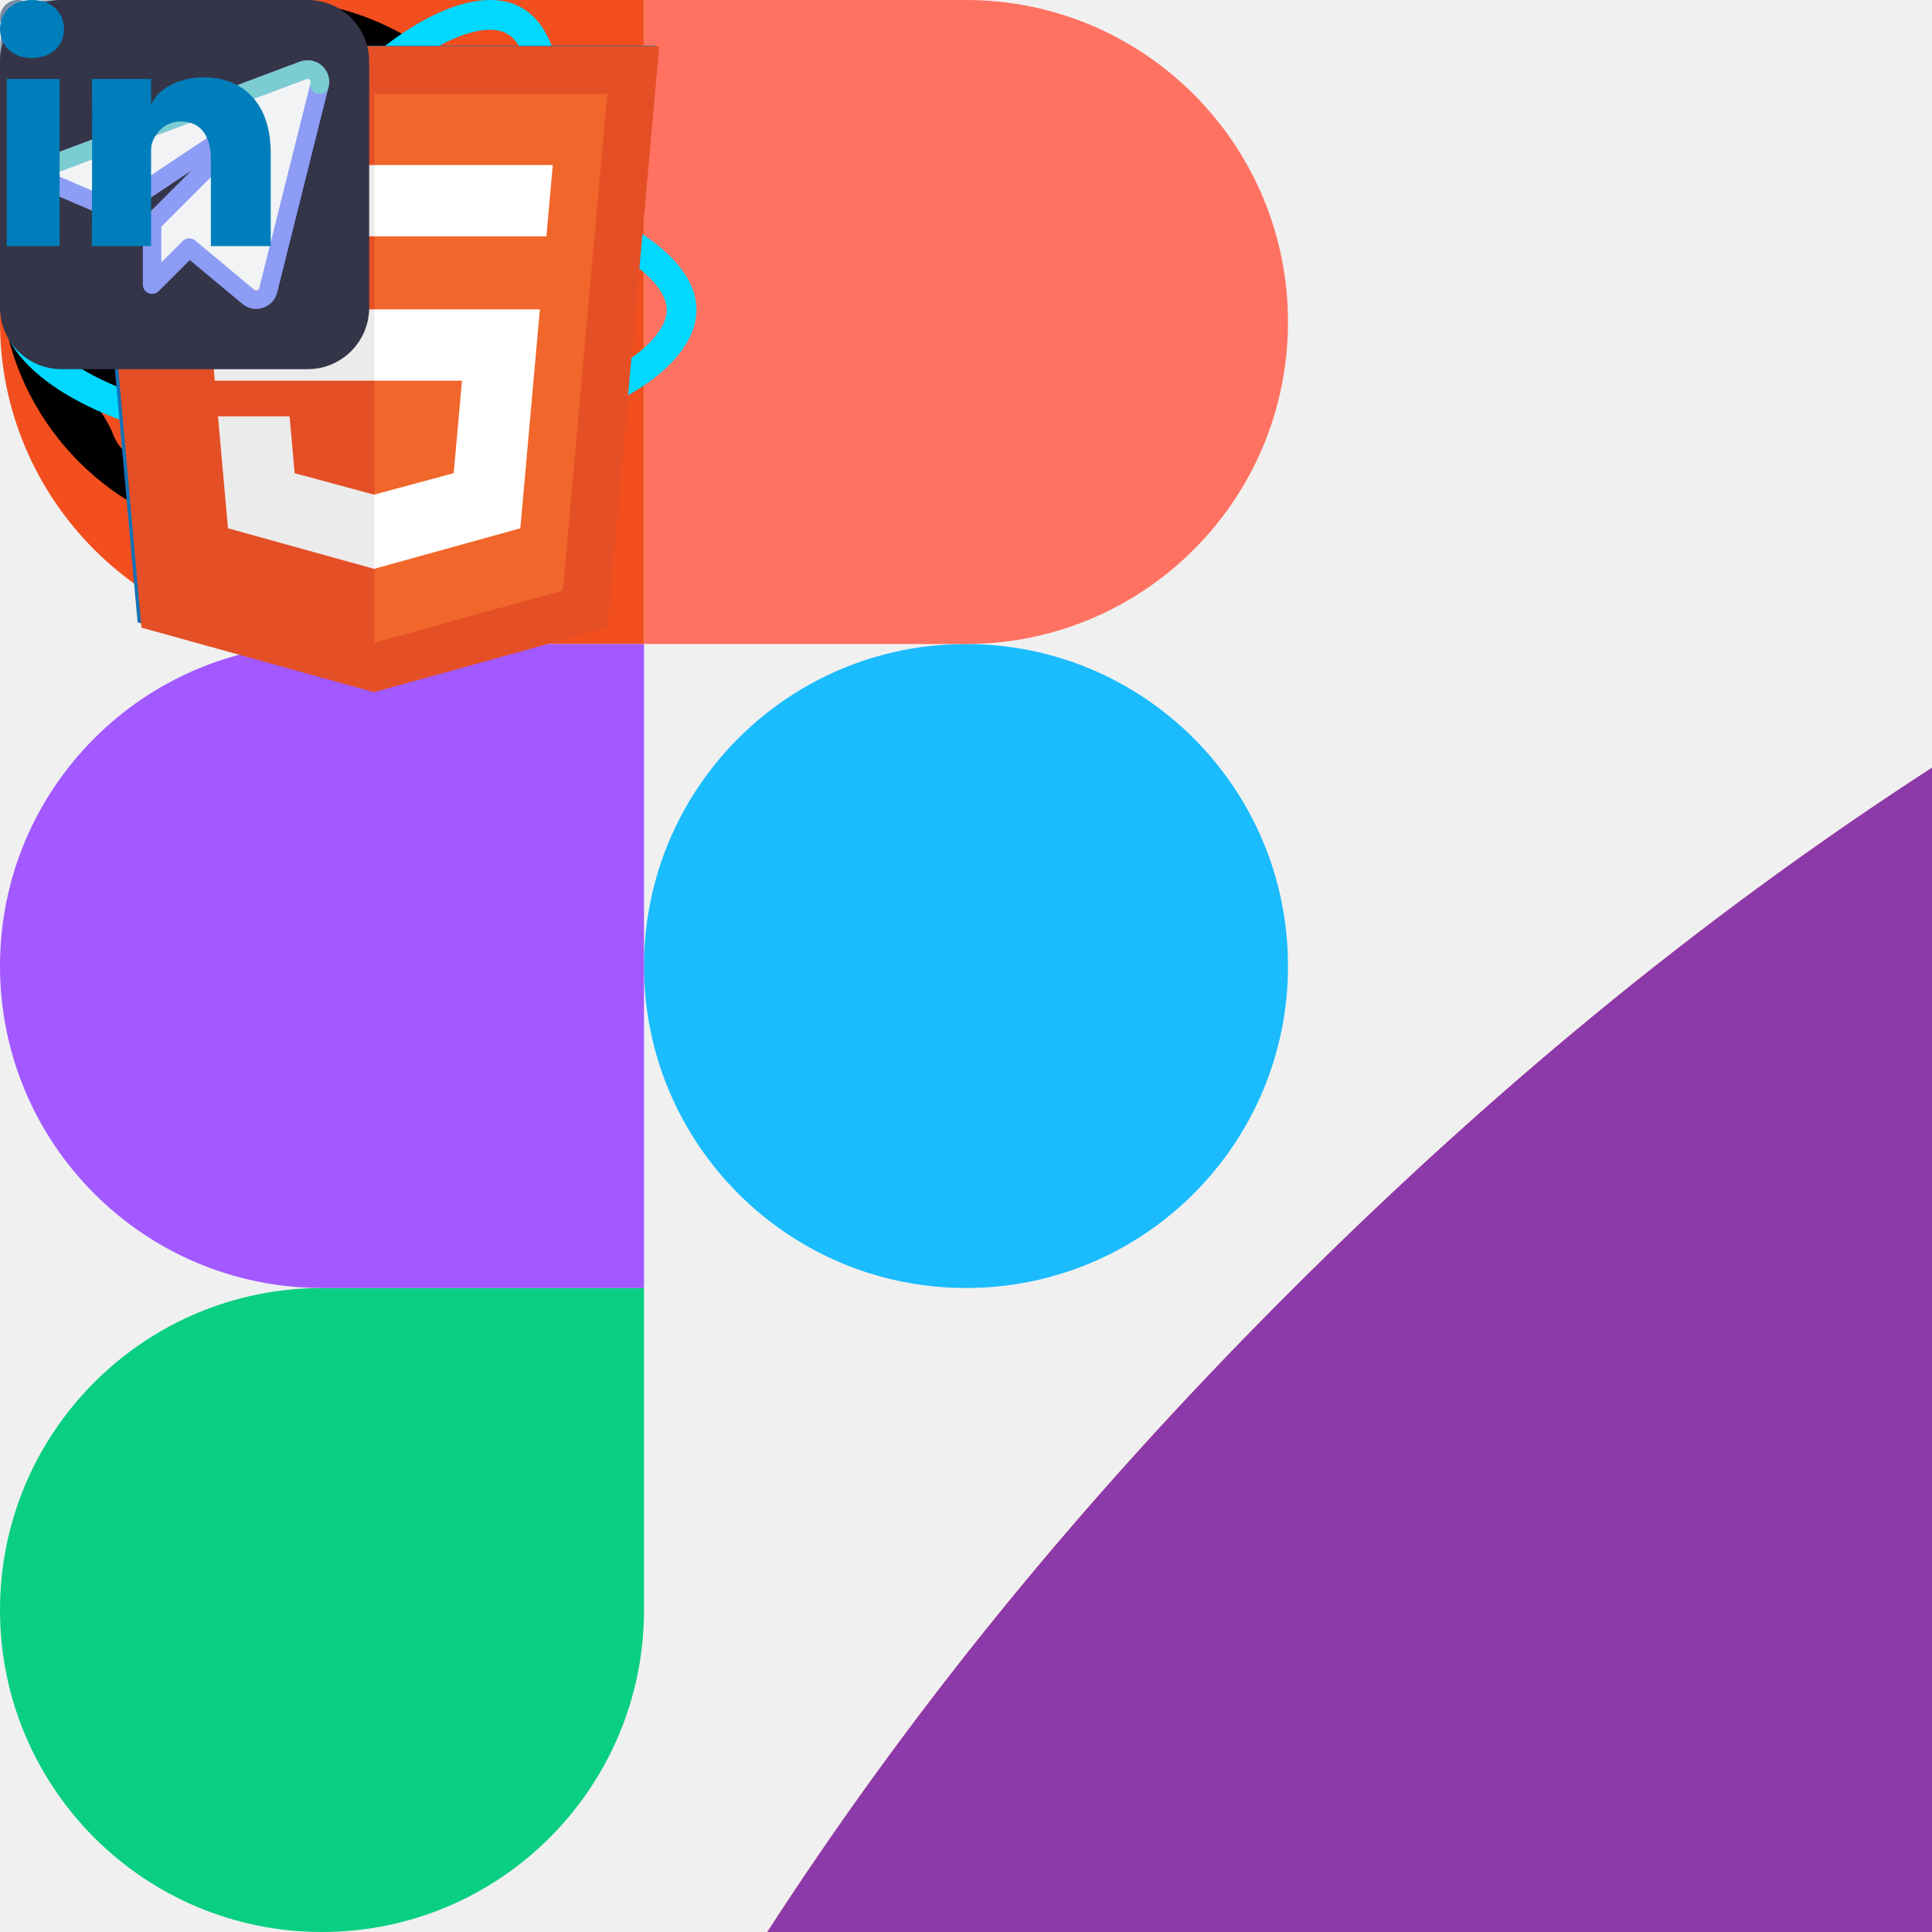
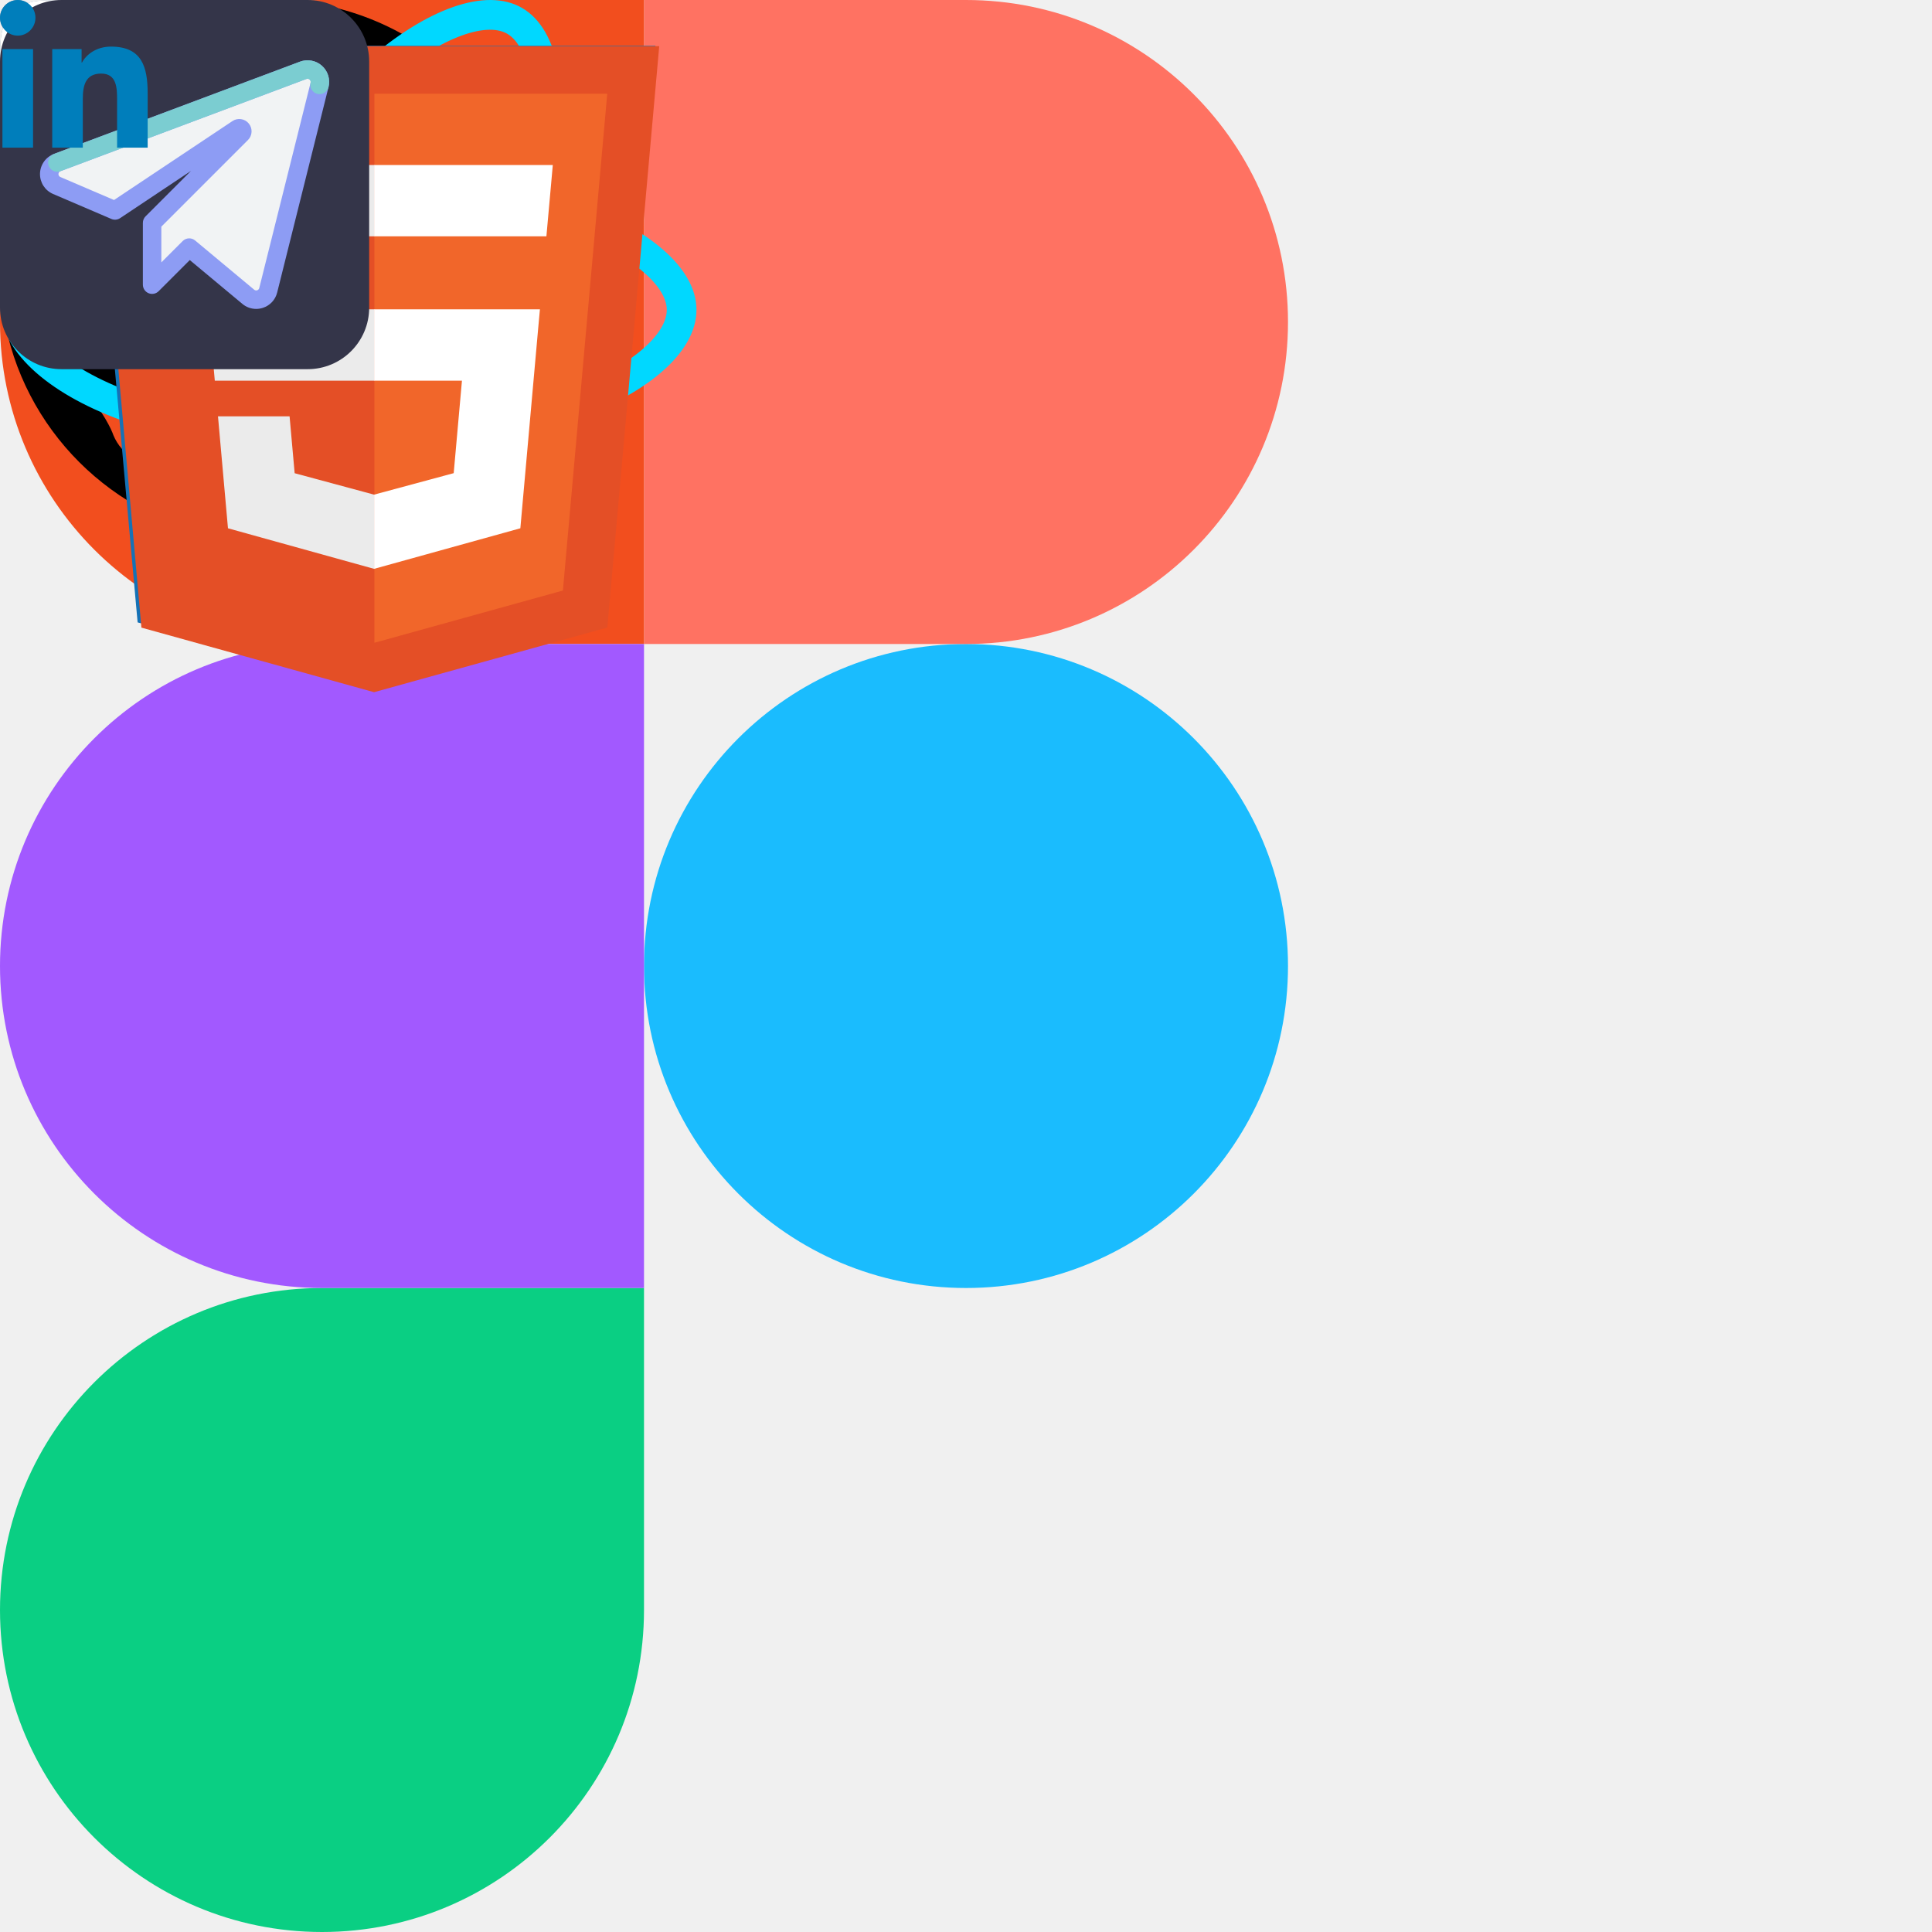
<svg xmlns="http://www.w3.org/2000/svg" width="314" height="314" viewBox="0 0 314 314" fill="none">
  <g id="logo">
    <path d="M0.055 15.795V21.104L15.102 28.451V22.949L5.135 18.449L15.102 13.967V8.465L0.055 15.795ZM34.315 0.977L18.266 36.045H23.803L39.852 0.977H34.315Z" fill="#00C4F0" />
  </g>
  <g id="ts">
    <path d="M23.827,8.243A4.424,4.424,0,0,1,26.05,9.524a5.853,5.853,0,0,1,.852,1.143c.011.045-1.534,1.083-2.471,1.662-.034.023-.169-.124-.322-.35a2.014,2.014,0,0,0-1.67-1c-1.077-.074-1.771.49-1.766,1.433a1.3,1.3,0,0,0,.153.666c.237.49.677.784,2.059,1.383,2.544,1.095,3.636,1.817,4.31,2.843a5.158,5.158,0,0,1,.416,4.333,4.764,4.764,0,0,1-3.932,2.815,10.9,10.9,0,0,1-2.708-.028,6.531,6.531,0,0,1-3.616-1.884,6.278,6.278,0,0,1-.926-1.371,2.655,2.655,0,0,1,.327-.208c.158-.09.756-.434,1.32-.761L19.1,19.6l.214.312a4.771,4.771,0,0,0,1.35,1.292,3.3,3.3,0,0,0,3.458-.175,1.545,1.545,0,0,0,.2-1.974c-.276-.395-.84-.727-2.443-1.422a8.8,8.8,0,0,1-3.349-2.055,4.687,4.687,0,0,1-.976-1.777,7.116,7.116,0,0,1-.062-2.268,4.332,4.332,0,0,1,3.644-3.374A9,9,0,0,1,23.827,8.243ZM15.484,9.726l.011,1.454h-4.63V24.328H7.6V11.183H2.97V9.755A13.986,13.986,0,0,1,3.01,8.289c.017-.023,2.832-.034,6.245-.028l6.211.017Z" style="fill:#007acc" />
  </g>
  <g id="figma">
    <path fill-rule="evenodd" clip-rule="evenodd" d="M104.667 157C104.667 128.098 128.098 104.667 157 104.667C185.902 104.667 209.333 128.098 209.333 157C209.333 185.902 185.902 209.333 157 209.333C128.098 209.333 104.667 185.902 104.667 157Z" fill="#1ABCFE" />
    <path fill-rule="evenodd" clip-rule="evenodd" d="M0 261.667C0 232.764 23.43 209.333 52.333 209.333H104.667V261.667C104.667 290.569 81.236 314 52.333 314C23.43 314 0 290.569 0 261.667Z" fill="#0ACF83" />
    <path fill-rule="evenodd" clip-rule="evenodd" d="M104.667 0V104.667H157C185.902 104.667 209.333 81.236 209.333 52.333C209.333 23.43 185.902 0 157 0H104.667Z" fill="#FF7262" />
    <path fill-rule="evenodd" clip-rule="evenodd" d="M0 52.333C0 81.236 23.43 104.667 52.333 104.667H104.667V0H52.333C23.43 0 0 23.43 0 52.333Z" fill="#F24E1E" />
    <path fill-rule="evenodd" clip-rule="evenodd" d="M0 157C0 185.902 23.43 209.333 52.333 209.333H104.667V104.667H52.333C23.43 104.667 0 128.098 0 157Z" fill="#A259FF" />
  </g>
  <g id="git">
    <path fill-rule="evenodd" clip-rule="evenodd" d="M44 0C19.69 0 0 19.69 0 44C0 63.47 12.595 79.915 30.085 85.745C32.285 86.13 33.11 84.81 33.11 83.655C33.11 82.61 33.055 79.145 33.055 75.46C22 77.495 19.14 72.765 18.26 70.29C17.765 69.025 15.62 65.12 13.75 64.075C12.21 63.25 10.01 61.215 13.695 61.16C17.16 61.105 19.635 64.35 20.46 65.67C24.42 72.325 30.745 70.455 33.275 69.3C33.66 66.44 34.815 64.515 36.08 63.415C26.29 62.315 16.06 58.52 16.06 41.69C16.06 36.905 17.765 32.945 20.57 29.865C20.13 28.765 18.59 24.255 21.01 18.205C21.01 18.205 24.695 17.05 33.11 22.715C36.63 21.725 40.37 21.23 44.11 21.23C47.85 21.23 51.59 21.725 55.11 22.715C63.525 16.995 67.21 18.205 67.21 18.205C69.63 24.255 68.09 28.765 67.65 29.865C70.455 32.945 72.16 36.85 72.16 41.69C72.16 58.575 61.875 62.315 52.085 63.415C53.68 64.79 55.055 67.43 55.055 71.555C55.055 77.44 55 82.17 55 83.655C55 84.81 55.825 86.185 58.025 85.745C66.76 82.796 74.35 77.182 79.727 69.694C85.104 62.205 87.997 53.219 88 44C88 19.69 68.31 0 44 0Z" fill="black" />
  </g>
  <g id="react">
    <path d="M93.106 32.703C91.903 32.289 90.69 31.905 89.469 31.552C89.674 30.711 89.863 29.879 90.031 29.062C92.784 15.648 90.984 4.842 84.836 1.284C78.942 -2.127 69.302 1.429 59.566 9.933C58.606 10.773 57.668 11.637 56.752 12.524C56.139 11.934 55.515 11.356 54.88 10.789C44.677 1.696 34.449 -2.136 28.308 1.432C22.419 4.854 20.675 15.013 23.154 27.725C23.4 28.984 23.679 30.237 23.989 31.482C22.541 31.895 21.144 32.334 19.807 32.802C7.844 36.988 0.205 43.548 0.205 50.353C0.205 57.381 8.406 64.43 20.866 68.704C21.876 69.049 22.895 69.369 23.921 69.663C23.588 71.004 23.292 72.354 23.034 73.711C20.671 86.204 22.516 96.122 28.389 99.522C34.456 103.033 44.637 99.425 54.551 90.727C55.355 90.02 56.141 89.293 56.908 88.546C57.9 89.507 58.919 90.439 59.963 91.343C69.566 99.636 79.05 102.985 84.918 99.576C90.978 96.055 92.948 85.4 90.391 72.436C90.189 71.42 89.963 70.409 89.713 69.405C90.428 69.192 91.13 68.973 91.814 68.746C104.767 64.438 113.195 57.475 113.195 50.353C113.195 43.523 105.309 36.919 93.106 32.703ZM90.296 64.147C89.678 64.353 89.044 64.55 88.398 64.743C86.968 60.2 85.039 55.368 82.677 50.376C84.93 45.504 86.786 40.734 88.176 36.22C89.332 36.556 90.453 36.91 91.535 37.283C101.991 40.896 108.369 46.237 108.369 50.353C108.369 54.737 101.481 60.428 90.296 64.147ZM85.656 73.376C86.787 79.109 86.948 84.292 86.199 88.344C85.526 91.984 84.173 94.412 82.499 95.384C78.939 97.453 71.323 94.764 63.111 87.671C62.14 86.831 61.193 85.963 60.27 85.07C63.454 81.576 66.636 77.513 69.741 73.001C75.204 72.514 80.364 71.719 85.044 70.633C85.269 71.543 85.473 72.457 85.656 73.376ZM38.726 95.026C35.247 96.259 32.476 96.295 30.801 95.325C27.237 93.262 25.755 85.298 27.776 74.615C28.017 73.353 28.291 72.097 28.601 70.85C33.229 71.878 38.352 72.617 43.828 73.062C46.954 77.478 50.228 81.536 53.527 85.089C52.826 85.77 52.108 86.434 51.374 87.079C46.99 90.925 42.597 93.654 38.726 95.026ZM22.428 64.12C16.918 62.23 12.368 59.774 9.249 57.093C6.447 54.685 5.032 52.293 5.032 50.353C5.032 46.223 11.166 40.956 21.396 37.377C22.638 36.943 23.937 36.533 25.286 36.148C26.7 40.764 28.554 45.59 30.793 50.471C28.525 55.423 26.644 60.327 25.216 64.997C24.28 64.728 23.35 64.436 22.428 64.12ZM27.891 26.795C25.768 15.903 27.178 7.687 30.727 5.625C34.507 3.429 42.865 6.56 51.675 14.412C52.25 14.925 52.815 15.448 53.371 15.982C50.088 19.52 46.844 23.548 43.745 27.937C38.431 28.431 33.344 29.225 28.668 30.289C28.38 29.131 28.121 27.966 27.891 26.795V26.795ZM76.63 38.874C75.525 36.959 74.38 35.068 73.194 33.202C76.799 33.66 80.253 34.267 83.497 35.01C82.523 38.142 81.309 41.417 79.881 44.775C78.837 42.787 77.753 40.819 76.63 38.874ZM56.754 19.444C58.981 21.865 61.21 24.568 63.404 27.5C58.955 27.289 54.498 27.289 50.049 27.498C52.244 24.592 54.493 21.893 56.754 19.444ZM36.751 38.907C35.642 40.837 34.579 42.792 33.561 44.771C32.156 41.425 30.953 38.136 29.971 34.958C33.195 34.235 36.633 33.643 40.215 33.194C39.016 35.07 37.861 36.975 36.751 38.907V38.907ZM40.318 67.857C36.617 67.442 33.127 66.881 29.904 66.177C30.902 62.943 32.131 59.583 33.567 56.165C34.589 58.146 35.657 60.103 36.77 62.033C37.915 64.018 39.1 65.961 40.318 67.857ZM56.888 81.603C54.6 79.126 52.318 76.385 50.089 73.437C52.253 73.522 54.458 73.566 56.7 73.566C59.003 73.566 61.28 73.514 63.52 73.414C61.32 76.415 59.099 79.159 56.888 81.603ZM79.926 55.991C81.437 59.446 82.71 62.788 83.72 65.967C80.444 66.717 76.907 67.321 73.18 67.77C74.375 65.87 75.531 63.946 76.649 62C77.786 60.021 78.878 58.018 79.926 55.991ZM72.468 59.579C70.756 62.563 68.949 65.491 67.047 68.357C63.604 68.602 60.152 68.723 56.7 68.722C53.184 68.722 49.764 68.612 46.47 68.397C44.519 65.538 42.677 62.605 40.947 59.606H40.948C39.226 56.623 37.618 53.575 36.127 50.468C37.614 47.362 39.217 44.312 40.933 41.327L40.933 41.327C42.648 38.341 44.475 35.421 46.411 32.573C49.771 32.318 53.217 32.185 56.7 32.185H56.7C60.198 32.185 63.648 32.319 67.008 32.577C68.924 35.419 70.74 38.33 72.452 41.301C74.174 44.28 75.798 47.315 77.323 50.4C75.814 53.517 74.194 56.578 72.468 59.579ZM82.425 5.481C86.209 7.671 87.68 16.502 85.303 28.084C85.151 28.823 84.981 29.576 84.795 30.339C80.107 29.253 75.017 28.445 69.687 27.943C66.583 23.506 63.366 19.472 60.136 15.979C60.983 15.16 61.849 14.363 62.735 13.587C71.077 6.301 78.873 3.425 82.425 5.481ZM56.7 40.226C62.272 40.226 66.79 44.76 66.79 50.353C66.79 55.946 62.272 60.48 56.7 60.48C51.128 60.48 46.61 55.946 46.61 50.353C46.61 44.76 51.128 40.226 56.7 40.226Z" fill="#00D8FF" />
  </g>
  <g id="css">
    <path d="M22.365 101.154L13.943 7.438H106.523L98.089 101.139L60.176 111.562L22.365 101.154Z" fill="#1572B6" />
    <path d="M60.233 103.597L90.87 95.174L98.078 15.102H60.233V103.597Z" fill="#33A9DC" />
    <path d="M60.233 49.054H75.57L76.628 37.284H60.233V25.79H89.295L89.018 28.872L86.171 60.549H60.233V49.054Z" fill="white" />
    <path d="M60.304 78.904L60.252 78.919L47.344 75.461L46.519 66.294H34.883L36.507 84.341L60.248 90.879L60.304 90.864V78.904Z" fill="#EBEBEB" />
    <path d="M74.584 60.062L73.189 75.453L60.263 78.912V90.871L84.023 84.341L84.199 82.4L86.213 60.062H74.584Z" fill="white" />
    <path d="M60.274 25.79V37.284H32.276L32.044 34.7L31.515 28.872L31.238 25.79H60.274ZM60.233 49.054V60.549H47.486L47.254 57.964L46.729 52.137L46.452 49.054H60.233Z" fill="#EBEBEB" />
  </g>
  <g id="HTML">
    <path d="M22.982 102.004L14.555 7.5H107.143L98.705 101.989L60.793 112.5L22.982 102.004Z" fill="#E44F26" />
    <path d="M60.849 104.468L91.487 95.974L98.694 15.229H60.849V104.468Z" fill="#F1662A" />
    <path d="M60.849 50.276H45.512L44.454 38.407H60.849V26.816H31.787L32.064 29.929L34.91 61.867H60.849V50.276ZM60.849 80.377L60.797 80.392L47.889 76.909L47.064 67.665H35.428L37.052 85.86L60.797 92.453L60.849 92.438V80.377Z" fill="#EBEBEB" />
    <path d="M60.808 50.276V61.867H75.08L73.738 76.901L60.808 80.389V92.449L84.572 85.86L84.744 83.903L87.467 53.389L87.752 50.276H60.808ZM60.808 26.816V38.407H88.805L89.038 35.805L89.567 29.929L89.844 26.816H60.808Z" fill="white" />
  </g>
  <g id="js">
    <path d="M18.774,19.7a3.727,3.727,0,0,0,3.376,2.078c1.418,0,2.324-.709,2.324-1.688,0-1.173-.931-1.589-2.491-2.272l-.856-.367c-2.469-1.052-4.11-2.37-4.11-5.156,0-2.567,1.956-4.52,5.012-4.52A5.058,5.058,0,0,1,26.9,10.52l-2.665,1.711a2.327,2.327,0,0,0-2.2-1.467,1.489,1.489,0,0,0-1.638,1.467c0,1.027.636,1.442,2.1,2.078l.856.366c2.908,1.247,4.549,2.518,4.549,5.376,0,3.081-2.42,4.769-5.671,4.769a6.575,6.575,0,0,1-6.236-3.5ZM6.686,20c.538.954,1.027,1.76,2.2,1.76,1.124,0,1.834-.44,1.834-2.15V7.975h3.422V19.658c0,3.543-2.078,5.156-5.11,5.156A5.312,5.312,0,0,1,3.9,21.688Z" style="fill:#f5de19" />
  </g>
  <g id="instagramGray">
    <path fill-rule="evenodd" clip-rule="evenodd" d="M11.996 0.008C8.738 0.008 8.33 0.022 7.05 0.08C5.773 0.138 4.901 0.341 4.138 0.638C3.349 0.944 2.68 1.354 2.013 2.021C1.347 2.688 0.936 3.357 0.63 4.146C0.333 4.909 0.13 5.781 0.072 7.058C0.014 8.338 0 8.746 0 12.004C0 15.262 0.014 15.671 0.072 16.95C0.13 18.227 0.333 19.099 0.63 19.862C0.936 20.651 1.347 21.32 2.013 21.987C2.68 22.654 3.349 23.064 4.138 23.37C4.901 23.667 5.773 23.87 7.05 23.928C8.33 23.986 8.738 24 11.996 24C15.254 24 15.663 23.986 16.942 23.928C18.219 23.87 19.091 23.667 19.854 23.37C20.643 23.064 21.312 22.654 21.979 21.987C22.646 21.32 23.056 20.651 23.363 19.862C23.659 19.099 23.862 18.227 23.92 16.95C23.979 15.671 23.992 15.262 23.992 12.004C23.992 8.746 23.979 8.338 23.92 7.058C23.862 5.781 23.659 4.909 23.363 4.146C23.056 3.357 22.646 2.688 21.979 2.021C21.312 1.354 20.643 0.944 19.854 0.638C19.091 0.341 18.219 0.138 16.942 0.08C15.663 0.022 15.254 0.008 11.996 0.008ZM11.996 2.169C15.199 2.169 15.579 2.182 16.844 2.239C18.013 2.293 18.648 2.488 19.071 2.652C19.631 2.87 20.031 3.13 20.451 3.55C20.87 3.969 21.13 4.369 21.348 4.929C21.512 5.352 21.708 5.987 21.761 7.157C21.819 8.421 21.831 8.801 21.831 12.004C21.831 15.207 21.819 15.587 21.761 16.852C21.708 18.021 21.512 18.656 21.348 19.079C21.13 19.639 20.87 20.039 20.451 20.458C20.031 20.878 19.631 21.138 19.071 21.356C18.648 21.52 18.013 21.715 16.844 21.769C15.579 21.826 15.2 21.839 11.996 21.839C8.793 21.839 8.414 21.826 7.149 21.769C5.979 21.715 5.344 21.52 4.921 21.356C4.361 21.138 3.962 20.878 3.542 20.458C3.122 20.039 2.862 19.639 2.644 19.079C2.48 18.656 2.285 18.021 2.231 16.852C2.174 15.587 2.161 15.207 2.161 12.004C2.161 8.801 2.174 8.421 2.231 7.157C2.285 5.987 2.48 5.352 2.644 4.929C2.862 4.369 3.122 3.969 3.542 3.55C3.962 3.13 4.361 2.87 4.921 2.652C5.344 2.488 5.979 2.293 7.149 2.239C8.414 2.182 8.793 2.169 11.996 2.169ZM11.996 16.003C9.788 16.003 7.997 14.213 7.997 12.004C7.997 9.796 9.788 8.005 11.996 8.005C14.205 8.005 15.995 9.796 15.995 12.004C15.995 14.213 14.205 16.003 11.996 16.003ZM11.996 5.844C8.594 5.844 5.836 8.602 5.836 12.004C5.836 15.406 8.594 18.164 11.996 18.164C15.398 18.164 18.156 15.406 18.156 12.004C18.156 8.602 15.398 5.844 11.996 5.844ZM18.4 7.04C19.195 7.04 19.839 6.395 19.839 5.6C19.839 4.805 19.195 4.161 18.4 4.161C17.605 4.161 16.96 4.805 16.96 5.6C16.96 6.395 17.605 7.04 18.4 7.04Z" fill="#758CA3" />
  </g>
  <g id="telegramGray">
    <path fill-rule="evenodd" clip-rule="evenodd" d="M23.112 4.494C23.43 2.945 21.907 1.657 20.432 2.227L2.342 9.216C0.695 9.853 0.621 12.157 2.225 12.898L6.165 14.716L8.038 21.275C8.136 21.615 8.406 21.879 8.749 21.968C9.092 22.057 9.457 21.958 9.707 21.707L12.594 18.82L16.637 21.853C17.811 22.733 19.502 22.092 19.797 20.655L23.112 4.494ZM3.063 11.082L21.152 4.093L17.837 20.253L13.1 16.7C12.702 16.401 12.145 16.441 11.793 16.793L10.556 18.029L10.928 15.986L18.207 8.707C18.561 8.353 18.599 7.791 18.295 7.393C17.991 6.995 17.439 6.883 17.004 7.132L6.951 12.876L3.063 11.082ZM8.177 14.479L8.783 16.602L9.016 15.321C9.053 15.121 9.149 14.937 9.293 14.793L11.513 12.573L8.177 14.479Z" fill="#758CA3" />
  </g>
  <g id="linkedinGray">
    <path fill-rule="evenodd" clip-rule="evenodd" d="M5.372 24H0.396V7.977H5.372V24ZM2.882 5.791C1.291 5.791 0 4.473 0 2.882C2.37147e-08 1.291 1.29 0 2.882 0C4.473 0 5.763 1.291 5.763 2.882C5.763 4.473 4.472 5.791 2.882 5.791ZM23.995 24H19.03V16.2C19.03 14.341 18.992 11.957 16.443 11.957C13.856 11.957 13.459 13.977 13.459 16.066V24H8.489V7.977H13.261V10.162H13.331C13.995 8.904 15.618 7.575 18.039 7.575C23.074 7.575 24 10.891 24 15.198V24H23.995Z" fill="#758CA3" />
  </g>
  <g id="instagram">
-     <defs>
-       <radialGradient id="0" cx="332.14" cy="2511.81" r="3263.54" gradientUnits="userSpaceOnUse">
-         <stop offset=".09" stop-color="#fa8f21" />
-         <stop offset=".78" stop-color="#d82d7e" />
-       </radialGradient>
-       <radialGradient id="1" cx="1516.14" cy="2623.81" r="2572.12" gradientUnits="userSpaceOnUse">
-         <stop offset=".64" stop-color="#8c3aaa" stop-opacity="0" />
-         <stop offset="1" stop-color="#8c3aaa" />
-       </radialGradient>
-     </defs>
-     <path d="M833.4,1250c0-230.11,186.49-416.7,416.6-416.7s416.7,186.59,416.7,416.7-186.59,416.7-416.7,416.7S833.4,1480.11,833.4,1250m-225.26,0c0,354.5,287.36,641.86,641.86,641.86S1891.86,1604.5,1891.86,1250,1604.5,608.14,1250,608.14,608.14,895.5,608.14,1250M1767.27,582.69a150,150,0,1,0,150.06-149.94h-0.06a150.07,150.07,0,0,0-150,149.94M745,2267.47c-121.87-5.55-188.11-25.85-232.13-43-58.36-22.72-100-49.78-143.78-93.5s-70.88-85.32-93.5-143.68c-17.16-44-37.46-110.26-43-232.13-6.06-131.76-7.27-171.34-7.27-505.15s1.31-373.28,7.27-505.15c5.55-121.87,26-188,43-232.13,22.72-58.36,49.78-100,93.5-143.78s85.32-70.88,143.78-93.5c44-17.16,110.26-37.46,232.13-43,131.76-6.06,171.34-7.27,505-7.27s373.28,1.31,505.15,7.27c121.87,5.55,188,26,232.13,43,58.36,22.62,100,49.78,143.78,93.5s70.78,85.42,93.5,143.78c17.16,44,37.46,110.26,43,232.13,6.06,131.87,7.27,171.34,7.27,505.15s-1.21,373.28-7.27,505.15c-5.55,121.87-25.95,188.11-43,232.13-22.72,58.36-49.78,100-93.5,143.68s-85.42,70.78-143.78,93.5c-44,17.16-110.26,37.46-232.13,43-131.76,6.06-171.34,7.27-505.15,7.27s-373.28-1.21-505-7.27M734.65,7.57c-133.07,6.06-224,27.16-303.41,58.06C349,97.54,279.38,140.35,209.81,209.81S97.54,349,65.63,431.24c-30.9,79.46-52,170.34-58.06,303.41C1.41,867.93,0,910.54,0,1250s1.41,382.07,7.57,515.35c6.06,133.08,27.16,223.95,58.06,303.41,31.91,82.19,74.62,152,144.18,221.43S349,2402.37,431.24,2434.37c79.56,30.9,170.34,52,303.41,58.06C868,2498.49,910.54,2500,1250,2500s382.07-1.41,515.35-7.57c133.08-6.06,223.95-27.16,303.41-58.06,82.19-32,151.86-74.72,221.43-144.18s112.18-139.24,144.18-221.43c30.9-79.46,52.1-170.34,58.06-303.41,6.06-133.38,7.47-175.89,7.47-515.35s-1.41-382.07-7.47-515.35c-6.06-133.08-27.16-224-58.06-303.41-32-82.19-74.72-151.86-144.18-221.43S2150.95,97.54,2068.86,65.63c-79.56-30.9-170.44-52.1-303.41-58.06C1632.17,1.51,1589.56,0,1250.1,0S868,1.41,734.65,7.57" fill="url(#0)" />
-     <path d="M833.4,1250c0-230.11,186.49-416.7,416.6-416.7s416.7,186.59,416.7,416.7-186.59,416.7-416.7,416.7S833.4,1480.11,833.4,1250m-225.26,0c0,354.5,287.36,641.86,641.86,641.86S1891.86,1604.5,1891.86,1250,1604.5,608.14,1250,608.14,608.14,895.5,608.14,1250M1767.27,582.69a150,150,0,1,0,150.06-149.94h-0.06a150.07,150.07,0,0,0-150,149.94M745,2267.47c-121.87-5.55-188.11-25.85-232.13-43-58.36-22.72-100-49.78-143.78-93.5s-70.88-85.32-93.5-143.68c-17.16-44-37.46-110.26-43-232.13-6.06-131.76-7.27-171.34-7.27-505.15s1.31-373.28,7.27-505.15c5.55-121.87,26-188,43-232.13,22.72-58.36,49.78-100,93.5-143.78s85.32-70.88,143.78-93.5c44-17.16,110.26-37.46,232.13-43,131.76-6.06,171.34-7.27,505-7.27s373.28,1.31,505.15,7.27c121.87,5.55,188,26,232.13,43,58.36,22.62,100,49.78,143.78,93.5s70.78,85.42,93.5,143.78c17.16,44,37.46,110.26,43,232.13,6.06,131.87,7.27,171.34,7.27,505.15s-1.21,373.28-7.27,505.15c-5.55,121.87-25.95,188.11-43,232.13-22.72,58.36-49.78,100-93.5,143.68s-85.42,70.78-143.78,93.5c-44,17.16-110.26,37.46-232.13,43-131.76,6.06-171.34,7.27-505.15,7.27s-373.28-1.21-505-7.27M734.65,7.57c-133.07,6.06-224,27.16-303.41,58.06C349,97.54,279.38,140.35,209.81,209.81S97.54,349,65.63,431.24c-30.9,79.46-52,170.34-58.06,303.41C1.41,867.93,0,910.54,0,1250s1.41,382.07,7.57,515.35c6.06,133.08,27.16,223.95,58.06,303.41,31.91,82.19,74.62,152,144.18,221.43S349,2402.37,431.24,2434.37c79.56,30.9,170.34,52,303.41,58.06C868,2498.49,910.54,2500,1250,2500s382.07-1.41,515.35-7.57c133.08-6.06,223.95-27.16,303.41-58.06,82.19-32,151.86-74.72,221.43-144.18s112.18-139.24,144.18-221.43c30.9-79.46,52.1-170.34,58.06-303.41,6.06-133.38,7.47-175.89,7.47-515.35s-1.41-382.07-7.47-515.35c-6.06-133.08-27.16-224-58.06-303.41-32-82.19-74.72-151.86-144.18-221.43S2150.95,97.54,2068.86,65.63c-79.56-30.9-170.44-52.1-303.41-58.06C1632.17,1.51,1589.56,0,1250.1,0S868,1.41,734.65,7.57" fill="url(#1)" />
+     <path d="M12 0C8.74 0 8.333.015 7.053.072 5.775.132 4.905.333 4.14.63c-.789.306-1.459.717-2.126 1.384S.935 3.35.63 4.14C.333 4.905.131 5.775.072 7.053.012 8.333 0 8.74 0 12s.015 3.667.072 4.947c.06 1.277.261 2.148.558 2.913.306.788.717 1.459 1.384 2.126.667.666 1.336 1.079 2.126 1.384.766.296 1.636.499 2.913.558C8.333 23.988 8.74 24 12 24s3.667-.015 4.947-.072c1.277-.06 2.148-.262 2.913-.558.788-.306 1.459-.718 2.126-1.384.666-.667 1.079-1.335 1.384-2.126.296-.765.499-1.636.558-2.913.06-1.28.072-1.687.072-4.947s-.015-3.667-.072-4.947c-.06-1.277-.262-2.149-.558-2.913-.306-.789-.718-1.459-1.384-2.126C21.319 1.347 20.651.935 19.86.63c-.765-.297-1.636-.499-2.913-.558C15.667.012 15.26 0 12 0zm0 2.16c3.203 0 3.585.016 4.85.071 1.17.055 1.805.249 2.227.415.562.217.96.477 1.382.896.419.42.679.819.896 1.381.164.422.36 1.057.413 2.227.057 1.266.07 1.646.07 4.85s-.015 3.585-.074 4.85c-.061 1.17-.256 1.805-.421 2.227-.224.562-.479.96-.899 1.382-.419.419-.824.679-1.38.896-.42.164-1.065.36-2.235.413-1.274.057-1.649.07-4.859.07-3.211 0-3.586-.015-4.859-.074-1.171-.061-1.816-.256-2.236-.421-.569-.224-.96-.479-1.379-.899-.421-.419-.69-.824-.9-1.38-.165-.42-.359-1.065-.42-2.235-.045-1.26-.061-1.649-.061-4.844 0-3.196.016-3.586.061-4.861.061-1.17.255-1.814.42-2.234.21-.57.479-.96.9-1.381.419-.419.81-.689 1.379-.898.42-.166 1.051-.361 2.221-.421 1.275-.045 1.65-.06 4.859-.06l.045.03zm0 3.678c-3.405 0-6.162 2.76-6.162 6.162 0 3.405 2.76 6.162 6.162 6.162 3.405 0 6.162-2.76 6.162-6.162 0-3.405-2.76-6.162-6.162-6.162zM12 16c-2.21 0-4-1.79-4-4s1.79-4 4-4 4 1.79 4 4-1.79 4-4 4zm7.846-10.405c0 .795-.646 1.44-1.44 1.44-.795 0-1.44-.646-1.44-1.44 0-.794.646-1.439 1.44-1.439.793-.001 1.44.645 1.44 1.439z" fill="#ffffff" />
  </g>
  <g id="telegram">
    <rect fill="#343549" height="60" rx="10" width="60" />
    <path d="M49.281,11.425,9.305,26.417a2.01,2.01,0,0,0-.087,3.73l9.471,4.059,19.9-13.268a.5.5,0,0,1,.634.774l-14.5,14.5V46.268l6.031-6.031,9.6,8a2.01,2.01,0,0,0,3.237-1.057L51.938,13.8A2.011,2.011,0,0,0,49.281,11.425Z" fill="#f1f3f4" />
    <path d="M41.634,50.207a3.493,3.493,0,0,1-2.241-.816l-8.549-7.124-5.063,5.062a1.5,1.5,0,0,1-2.56-1.06V36.217a1.5,1.5,0,0,1,.439-1.061l7.382-7.382-11.521,7.68a1.5,1.5,0,0,1-1.422.131L8.628,31.526a3.51,3.51,0,0,1,.15-6.513L48.755,10.021a3.511,3.511,0,0,1,4.638,4.138L45.046,47.546a3.49,3.49,0,0,1-2.316,2.485A3.553,3.553,0,0,1,41.634,50.207ZM30.752,38.737a1.5,1.5,0,0,1,.96.348l9.6,8a.506.506,0,0,0,.486.094.5.5,0,0,0,.337-.362l8.346-33.386a.51.51,0,0,0-.673-.6h0L9.831,27.821a.511.511,0,0,0-.021.948l8.723,3.738L37.759,19.69a2,2,0,0,1,2.526,3.082L26.221,36.838v5.809l3.47-3.47A1.5,1.5,0,0,1,30.752,38.737ZM49.281,11.426h0Z" fill="#8d9cf4" />
    <path d="M9.305,27.917a1.5,1.5,0,0,1-.527-2.9L48.755,10.021a3.511,3.511,0,0,1,4.638,4.138,1.5,1.5,0,0,1-2.911-.726.511.511,0,0,0-.673-.6L9.831,27.821A1.476,1.476,0,0,1,9.305,27.917Z" fill="#7bcdd1" />
  </g>
  <g id="linkedin">
-     <g id="Icons" stroke="none" stroke-width="1" fill="none" fill-rule="evenodd">
-       <g id="Color-" transform="translate(-702, -265)" fill="#007EBB">
-         <path d="M746,305 L736.275,305 L736.275,290.938 C736.275,287.258 734.754,284.745 731.409,284.745 C728.851,284.745 727.428,286.441 726.766,288.075 C726.517,288.661 726.556,289.478 726.556,290.296 L726.556,305 L716.922,305 C716.922,305 717.046,280.091 716.922,277.827 L726.556,277.827 L726.556,282.092 C727.125,280.227 730.204,277.566 735.116,277.566 C741.211,277.566 746,281.474 746,289.891 L746,305 L746,305 Z M707.179,274.428 L707.117,274.428 C704.013,274.428 702,272.351 702,269.718 C702,267.034 704.072,265 707.239,265 C710.403,265 712.348,267.029 712.41,269.71 C712.41,272.343 710.403,274.428 707.179,274.428 L707.179,274.428 L707.179,274.428 Z M703.11,277.827 L711.686,277.827 L711.686,305 L703.11,305 L703.11,277.827 L703.11,277.827 Z" id="LinkedIn">
- 
-                 </path>
-       </g>
-     </g>
+     <path fill-rule="evenodd" clip-rule="evenodd" d="M5.372 24H0.396V7.977H5.372V24ZM2.882 5.791C1.291 5.791 0 4.473 0 2.882C2.37147e-08 1.291 1.29 0 2.882 0C4.473 0 5.763 1.291 5.763 2.882C5.763 4.473 4.472 5.791 2.882 5.791ZM23.995 24H19.03V16.2C19.03 14.341 18.992 11.957 16.443 11.957C13.856 11.957 13.459 13.977 13.459 16.066V24H8.489V7.977H13.261V10.162H13.331C13.995 8.904 15.618 7.575 18.039 7.575C23.074 7.575 24 10.891 24 15.198V24H23.995Z" fill="#007EBB" />
  </g>
</svg>
